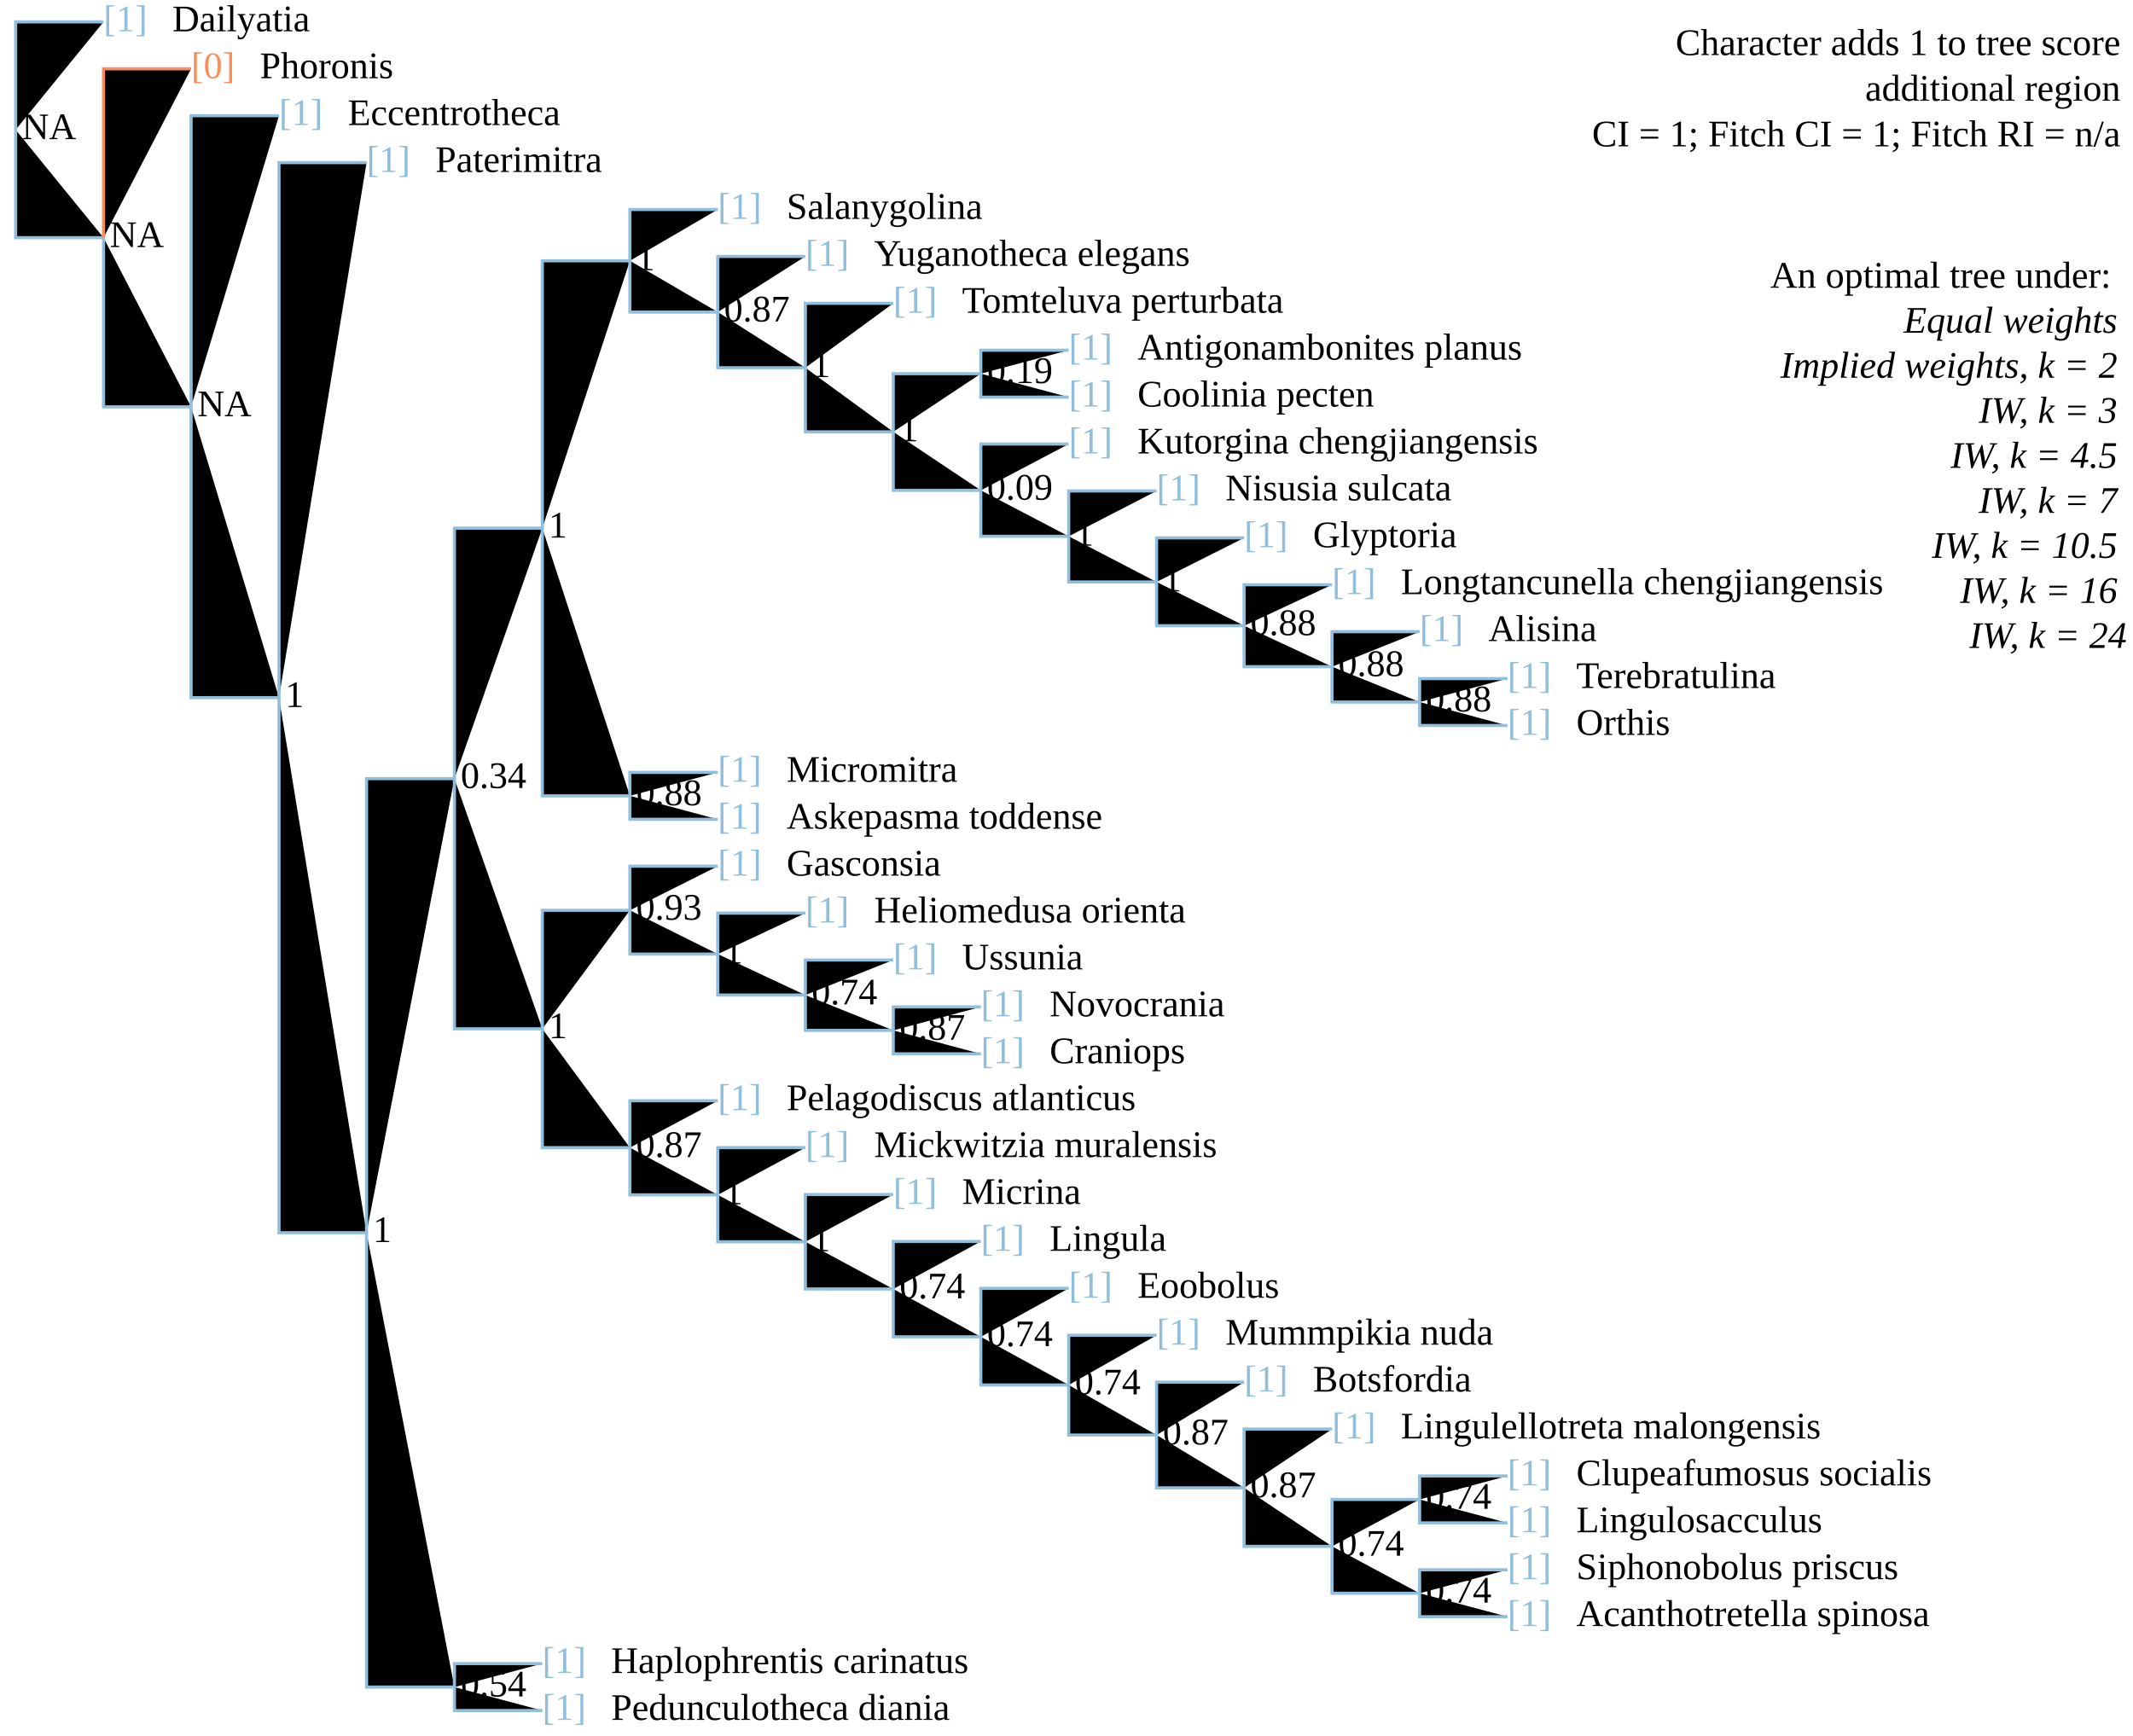
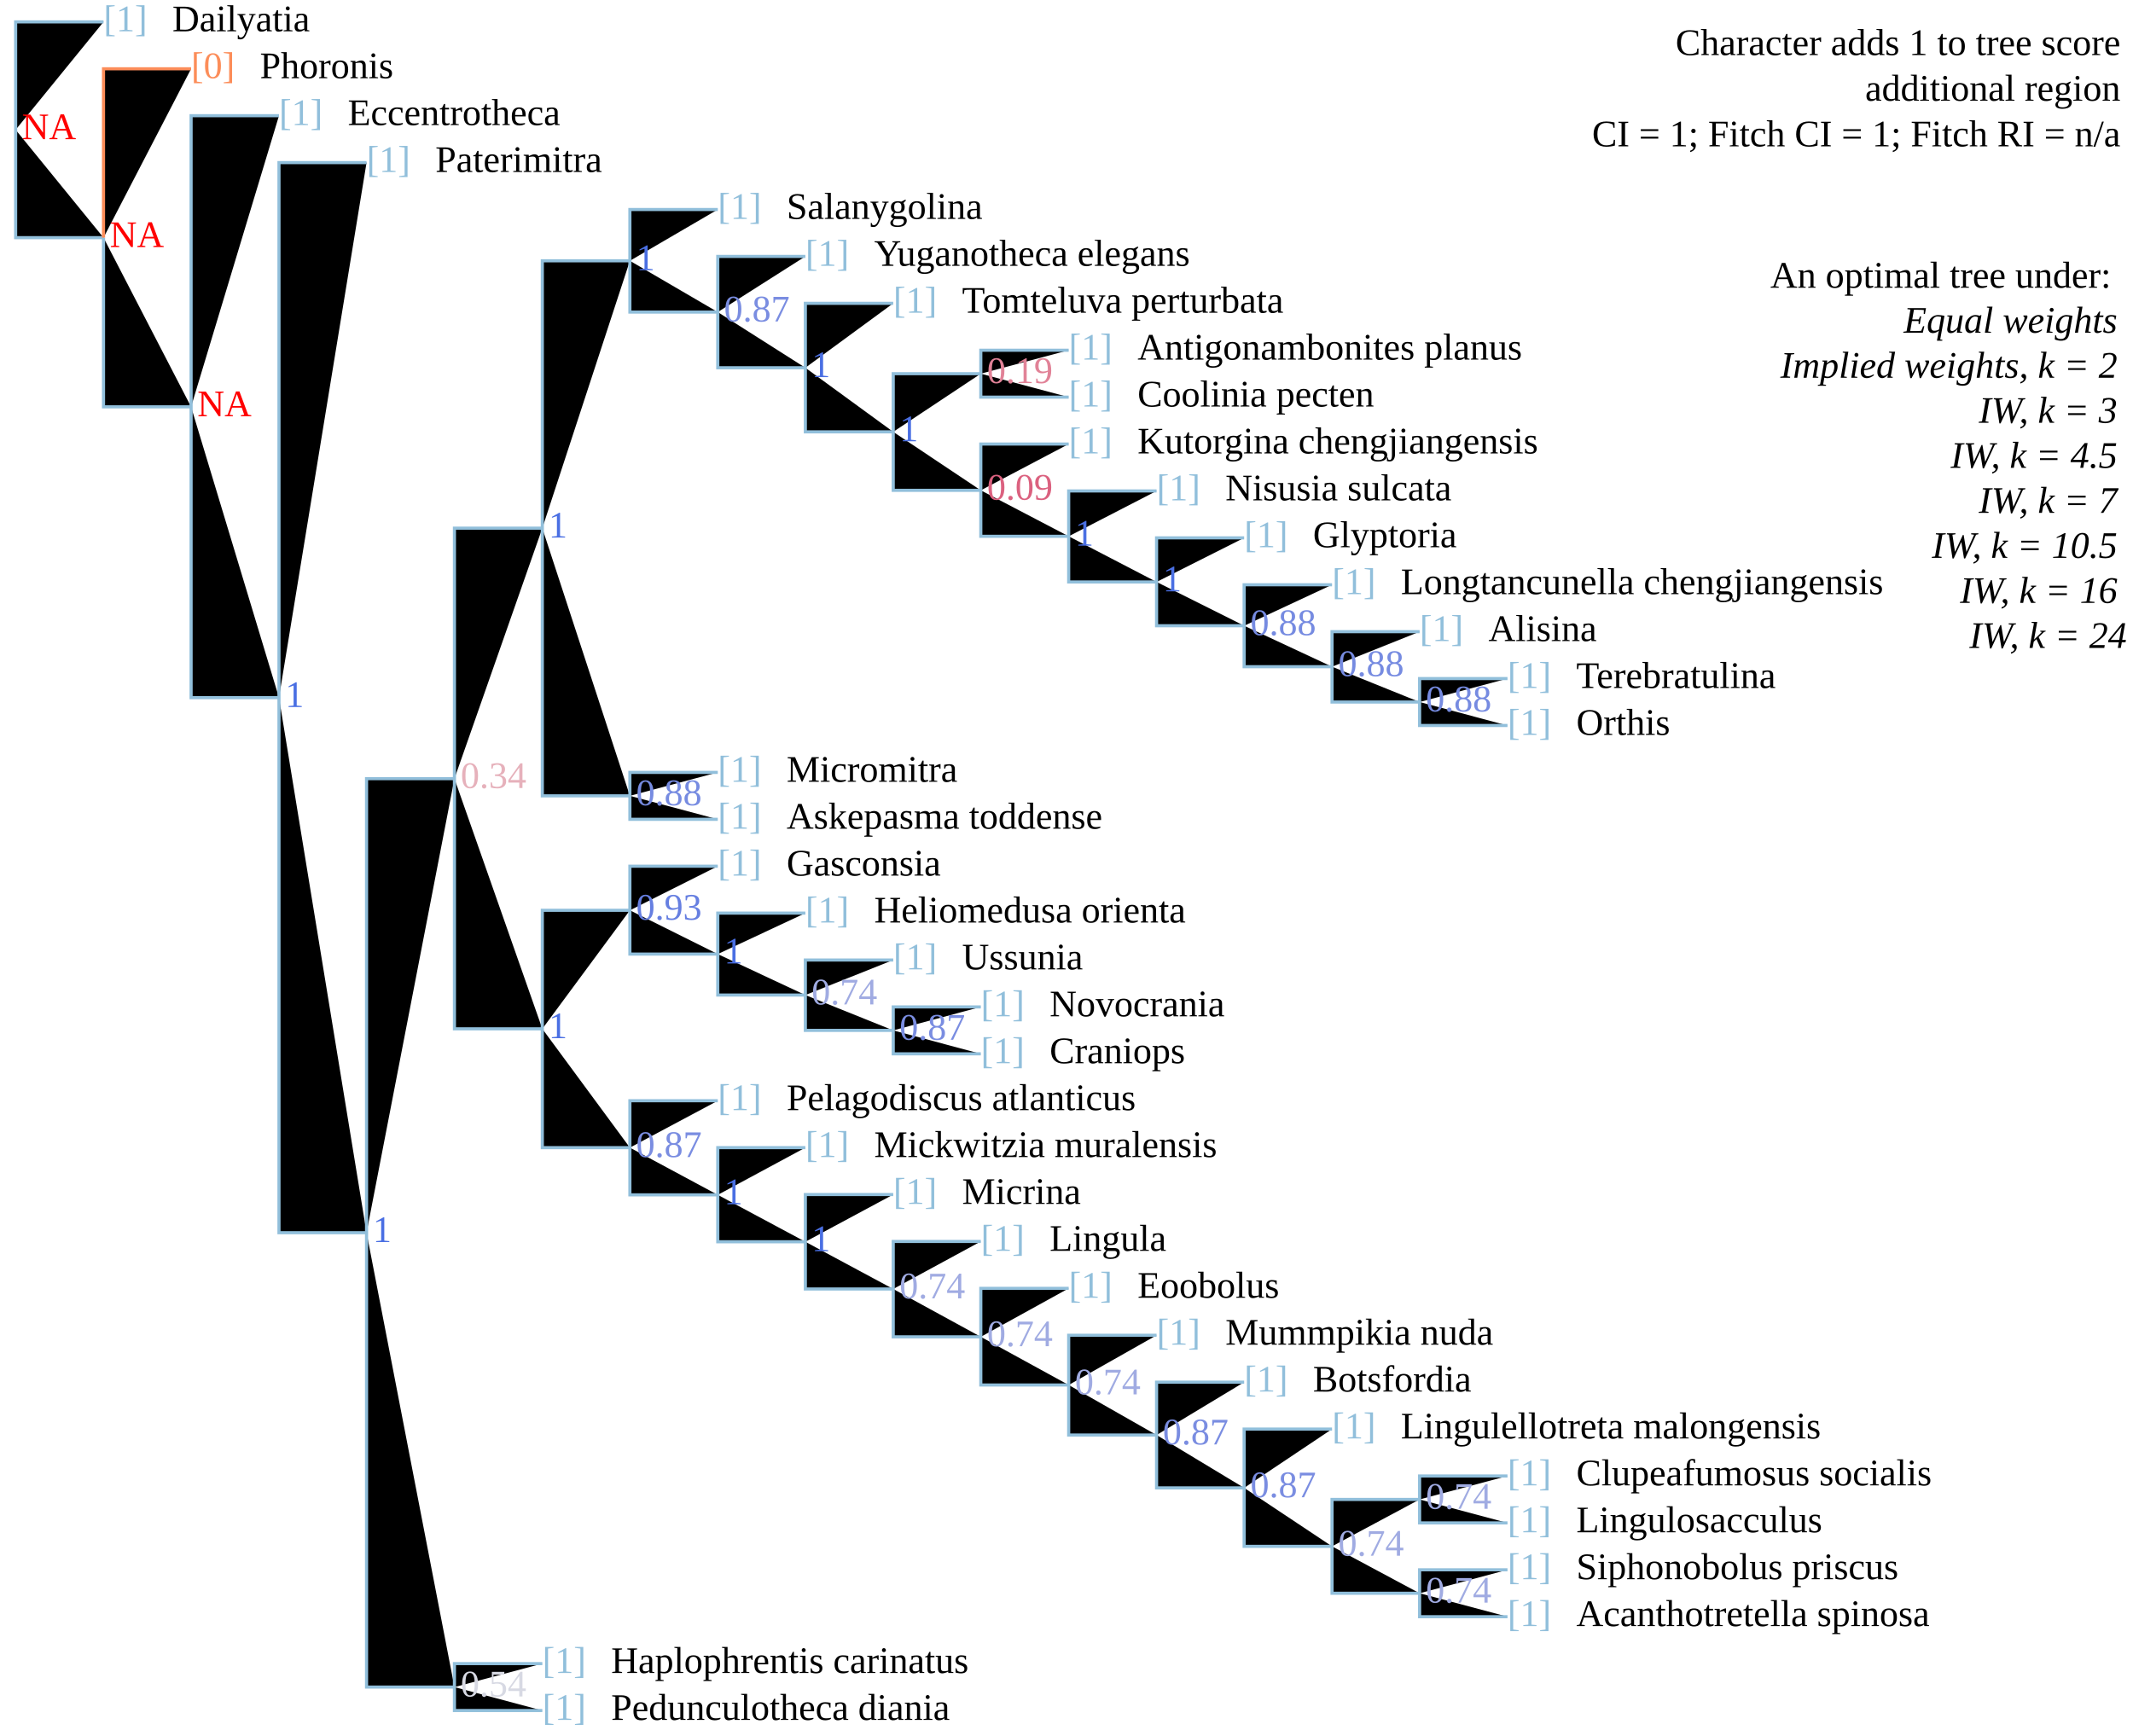
<svg xmlns="http://www.w3.org/2000/svg" version="1.1" width="682" height="555" class="tree" char="1">
  <text x="678" y="17.6" text-anchor="end" class="stepsLabel">Character adds <tspan class="score">1</tspan> to tree score</text>
  <text x="678" y="32.2" text-anchor="end" class="stepsLabel">
    <tspan class="score" /> additional region</text>
  <text x="678" y="46.8" text-anchor="end" class="stepsLabel">CI = 1; Fitch CI = 1; Fitch RI = n/a</text>
  <text x="678" y="76" text-anchor="end" class="stepsLabel">
    <tspan dy="16">An optimal tree under:</tspan>
    <tspan x="680" style="font-style:italic" class="thisAn" dy="1.2em">Equal weights</tspan>
    <tspan x="680" style="font-style:italic" class="notThisAn" dy="1.2em">Implied weights, k = 2</tspan>
    <tspan x="680" style="font-style:italic" class="notThisAn" dy="1.2em">IW, k = 3</tspan>
    <tspan x="680" style="font-style:italic" class="notThisAn" dy="1.2em">IW, k = 4.5</tspan>
    <tspan x="680" style="font-style:italic" class="notThisAn" dy="1.2em">IW, k = 7</tspan>
    <tspan x="680" style="font-style:italic" class="notThisAn" dy="1.2em">IW, k = 10.5</tspan>
    <tspan x="680" style="font-style:italic" class="notThisAn" dy="1.2em">IW, k = 16</tspan>
    <tspan x="680" style="font-style:italic" class="notThisAn" dy="1.2em">IW, k = 24</tspan>
  </text>
  <text x="33.1" y="10" fill="#91bfdb" class="flag">[1]</text>
  <text x="55.1" y="10" class="taxonLabel">Dailyatia</text>
  <text x="89.2" y="40" fill="#91bfdb" class="flag">[1]</text>
  <text x="111.2" y="40" class="taxonLabel">Eccentrotheca</text>
  <text x="61.1" y="25" fill="#fc8d59" class="flag">[0]</text>
  <text x="83.1" y="25" class="taxonLabel">Phoronis</text>
  <text x="117.2" y="55" fill="#91bfdb" class="flag">[1]</text>
  <text x="139.2" y="55" class="taxonLabel">Paterimitra</text>
  <text x="173.4" y="550" fill="#91bfdb" class="flag">[1]</text>
  <text x="195.4" y="550" class="taxonLabel">Pedunculotheca diania</text>
  <text x="173.4" y="535" fill="#91bfdb" class="flag">[1]</text>
  <text x="195.4" y="535" class="taxonLabel">Haplophrentis carinatus</text>
  <text x="229.5" y="280" fill="#91bfdb" class="flag">[1]</text>
  <text x="251.5" y="280" class="taxonLabel">Gasconsia</text>
  <text x="257.5" y="295" fill="#91bfdb" class="flag">[1]</text>
  <text x="279.5" y="295" class="taxonLabel">Heliomedusa orienta</text>
  <text x="285.6" y="310" fill="#91bfdb" class="flag">[1]</text>
  <text x="307.6" y="310" class="taxonLabel">Ussunia</text>
  <text x="313.6" y="340" fill="#91bfdb" class="flag">[1]</text>
  <text x="335.6" y="340" class="taxonLabel">Craniops</text>
  <text x="313.6" y="325" fill="#91bfdb" class="flag">[1]</text>
  <text x="335.6" y="325" class="taxonLabel">Novocrania</text>
  <text x="229.5" y="355" fill="#91bfdb" class="flag">[1]</text>
  <text x="251.5" y="355" class="taxonLabel">Pelagodiscus atlanticus</text>
  <text x="257.5" y="370" fill="#91bfdb" class="flag">[1]</text>
  <text x="279.5" y="370" class="taxonLabel">Mickwitzia muralensis</text>
  <text x="285.6" y="385" fill="#91bfdb" class="flag">[1]</text>
  <text x="307.6" y="385" class="taxonLabel">Micrina</text>
  <text x="313.6" y="400" fill="#91bfdb" class="flag">[1]</text>
  <text x="335.6" y="400" class="taxonLabel">Lingula</text>
  <text x="341.7" y="415" fill="#91bfdb" class="flag">[1]</text>
  <text x="363.7" y="415" class="taxonLabel">Eoobolus</text>
  <text x="369.8" y="430" fill="#91bfdb" class="flag">[1]</text>
  <text x="391.8" y="430" class="taxonLabel">Mummpikia nuda</text>
  <text x="397.8" y="445" fill="#91bfdb" class="flag">[1]</text>
  <text x="419.8" y="445" class="taxonLabel">Botsfordia</text>
  <text x="482" y="490" fill="#91bfdb" class="flag">[1]</text>
  <text x="504" y="490" class="taxonLabel">Lingulosacculus</text>
  <text x="425.9" y="460" fill="#91bfdb" class="flag">[1]</text>
  <text x="447.9" y="460" class="taxonLabel">Lingulellotreta malongensis</text>
  <text x="482" y="475" fill="#91bfdb" class="flag">[1]</text>
  <text x="504" y="475" class="taxonLabel">Clupeafumosus socialis</text>
  <text x="482" y="520" fill="#91bfdb" class="flag">[1]</text>
  <text x="504" y="520" class="taxonLabel">Acanthotretella spinosa</text>
  <text x="482" y="505" fill="#91bfdb" class="flag">[1]</text>
  <text x="504" y="505" class="taxonLabel">Siphonobolus priscus</text>
  <text x="229.5" y="265" fill="#91bfdb" class="flag">[1]</text>
  <text x="251.5" y="265" class="taxonLabel">Askepasma toddense</text>
  <text x="229.5" y="250" fill="#91bfdb" class="flag">[1]</text>
  <text x="251.5" y="250" class="taxonLabel">Micromitra</text>
  <text x="229.5" y="70" fill="#91bfdb" class="flag">[1]</text>
  <text x="251.5" y="70" class="taxonLabel">Salanygolina</text>
  <text x="285.6" y="100" fill="#91bfdb" class="flag">[1]</text>
  <text x="307.6" y="100" class="taxonLabel">Tomteluva perturbata</text>
  <text x="257.5" y="85" fill="#91bfdb" class="flag">[1]</text>
  <text x="279.5" y="85" class="taxonLabel">Yuganotheca elegans</text>
  <text x="341.7" y="145" fill="#91bfdb" class="flag">[1]</text>
  <text x="363.7" y="145" class="taxonLabel">Kutorgina chengjiangensis</text>
  <text x="369.8" y="160" fill="#91bfdb" class="flag">[1]</text>
  <text x="391.8" y="160" class="taxonLabel">Nisusia sulcata</text>
  <text x="397.8" y="175" fill="#91bfdb" class="flag">[1]</text>
  <text x="419.8" y="175" class="taxonLabel">Glyptoria</text>
  <text x="425.9" y="190" fill="#91bfdb" class="flag">[1]</text>
  <text x="447.9" y="190" class="taxonLabel">Longtancunella chengjiangensis</text>
  <text x="453.9" y="205" fill="#91bfdb" class="flag">[1]</text>
  <text x="475.9" y="205" class="taxonLabel">Alisina</text>
  <text x="482" y="235" fill="#91bfdb" class="flag">[1]</text>
  <text x="504" y="235" class="taxonLabel">Orthis</text>
  <text x="482" y="220" fill="#91bfdb" class="flag">[1]</text>
  <text x="504" y="220" class="taxonLabel">Terebratulina</text>
  <text x="341.7" y="130" fill="#91bfdb" class="flag">[1]</text>
  <text x="363.7" y="130" class="taxonLabel">Coolinia pecten</text>
  <text x="341.7" y="115" fill="#91bfdb" class="flag">[1]</text>
  <text x="363.7" y="115" class="taxonLabel">Antigonambonites planus</text>
  <path d="M5,41.5V7H33.1M5,41.5V76H33.1M33.1,76V130.1H61.1M61.1,130.1V37H89.2M61.1,130.1V223.1H89.2M89.2,223.1V52H117.2M89.2,223.1V394.2H117.2M117.2,394.2V249H145.3M145.3,249V168.9H173.4M173.4,168.9V83.4H201.4M201.4,83.4V67H229.5M201.4,83.4V99.8H229.5M229.5,99.8V82H257.5M229.5,99.8V117.6H257.5M257.5,117.6V97H285.6M257.5,117.6V138.1H285.6M285.6,138.1V119.5H313.6M313.6,119.5V112H341.7M313.6,119.5V127H341.7M285.6,138.1V156.8H313.6M313.6,156.8V142H341.7M313.6,156.8V171.5H341.7M341.7,171.5V157H369.8M341.7,171.5V186.1H369.8M369.8,186.1V172H397.8M369.8,186.1V200.1H397.8M397.8,200.1V187H425.9M397.8,200.1V213.2H425.9M425.9,213.2V202H453.9M425.9,213.2V224.5H453.9M453.9,224.5V217H482M453.9,224.5V232H482M173.4,168.9V254.5H201.4M201.4,254.5V247H229.5M201.4,254.5V262H229.5M145.3,249V329H173.4M173.4,329V291.1H201.4M201.4,291.1V277H229.5M201.4,291.1V305.1H229.5M229.5,305.1V292H257.5M229.5,305.1V318.2H257.5M257.5,318.2V307H285.6M257.5,318.2V329.5H285.6M285.6,329.5V322H313.6M285.6,329.5V337H313.6M173.4,329V367H201.4M201.4,367V352H229.5M201.4,367V382.1H229.5M229.5,382.1V367H257.5M229.5,382.1V397.1H257.5M257.5,397.1V382H285.6M257.5,397.1V412.2H285.6M285.6,412.2V397H313.6M285.6,412.2V427.5H313.6M313.6,427.5V412H341.7M313.6,427.5V442.9H341.7M341.7,442.9V427H369.8M341.7,442.9V458.9H369.8M369.8,458.9V442H397.8M369.8,458.9V475.8H397.8M397.8,475.8V457H425.9M397.8,475.8V494.5H425.9M425.9,494.5V479.5H453.9M453.9,479.5V472H482M453.9,479.5V487H482M425.9,494.5V509.5H453.9M453.9,509.5V502H482M453.9,509.5V517H482M117.2,394.2V539.5H145.3M145.3,539.5V532H173.4M145.3,539.5V547H173.4" stroke="#91bfdb" />
  <path d="M33.1,76V22H61.1" stroke="#fc8d59" />
-   <text x="7" y="44.5" class="node">NA</text>
-   <text x="35.1" y="79" class="node">NA</text>
-   <text x="63.1" y="133.1" class="node">NA</text>
-   <text x="91.2" y="226.1" class="node">1</text>
-   <text x="119.2" y="397.2" class="node">1</text>
-   <text x="147.3" y="252" class="node">0.34</text>
-   <text x="175.4" y="171.9" class="node">1</text>
-   <text x="203.4" y="86.4" class="node">1</text>
-   <text x="231.5" y="102.8" class="node">0.87</text>
-   <text x="259.5" y="120.6" class="node">1</text>
-   <text x="287.6" y="141.1" class="node">1</text>
-   <text x="315.6" y="122.5" class="node">0.19</text>
-   <text x="315.6" y="159.8" class="node">0.09</text>
-   <text x="343.7" y="174.5" class="node">1</text>
-   <text x="371.8" y="189.1" class="node">1</text>
-   <text x="399.8" y="203.1" class="node">0.88</text>
-   <text x="427.9" y="216.2" class="node">0.88</text>
-   <text x="455.9" y="227.5" class="node">0.88</text>
-   <text x="203.4" y="257.5" class="node">0.88</text>
-   <text x="175.4" y="332" class="node">1</text>
-   <text x="203.4" y="294.1" class="node">0.93</text>
-   <text x="231.5" y="308.1" class="node">1</text>
-   <text x="259.5" y="321.2" class="node">0.74</text>
-   <text x="287.6" y="332.5" class="node">0.87</text>
-   <text x="203.4" y="370" class="node">0.87</text>
-   <text x="231.5" y="385.1" class="node">1</text>
-   <text x="259.5" y="400.1" class="node">1</text>
-   <text x="287.6" y="415.2" class="node">0.74</text>
-   <text x="315.6" y="430.5" class="node">0.74</text>
-   <text x="343.7" y="445.9" class="node">0.74</text>
-   <text x="371.8" y="461.9" class="node">0.87</text>
-   <text x="399.8" y="478.8" class="node">0.87</text>
-   <text x="427.9" y="497.5" class="node">0.74</text>
-   <text x="455.9" y="482.5" class="node">0.74</text>
-   <text x="455.9" y="512.5" class="node">0.74</text>
-   <text x="147.3" y="542.5" class="node">0.54</text>
+   <text x="7" y="44.5" class="node" fill="red">NA</text>
+   <text x="35.1" y="79" class="node" fill="red">NA</text>
+   <text x="63.1" y="133.1" class="node" fill="red">NA</text>
+   <text x="91.2" y="226.1" class="node" fill="#4A6FE3">1</text>
+   <text x="119.2" y="397.2" class="node" fill="#4A6FE3">1</text>
+   <text x="147.3" y="252" class="node" fill="#E6B1BB">0.34</text>
+   <text x="175.4" y="171.9" class="node" fill="#4A6FE3">1</text>
+   <text x="203.4" y="86.4" class="node" fill="#4A6FE3">1</text>
+   <text x="231.5" y="102.8" class="node" fill="#7A8DE1">0.87</text>
+   <text x="259.5" y="120.6" class="node" fill="#4A6FE3">1</text>
+   <text x="287.6" y="141.1" class="node" fill="#4A6FE3">1</text>
+   <text x="315.6" y="122.5" class="node" fill="#E18297">0.19</text>
+   <text x="315.6" y="159.8" class="node" fill="#DB617F">0.09</text>
+   <text x="343.7" y="174.5" class="node" fill="#4A6FE3">1</text>
+   <text x="371.8" y="189.1" class="node" fill="#4A6FE3">1</text>
+   <text x="399.8" y="203.1" class="node" fill="#768BE1">0.88</text>
+   <text x="427.9" y="216.2" class="node" fill="#768BE1">0.88</text>
+   <text x="455.9" y="227.5" class="node" fill="#768BE1">0.88</text>
+   <text x="203.4" y="257.5" class="node" fill="#768BE1">0.88</text>
+   <text x="175.4" y="332" class="node" fill="#4A6FE3">1</text>
+   <text x="203.4" y="294.1" class="node" fill="#667FE1">0.93</text>
+   <text x="231.5" y="308.1" class="node" fill="#4A6FE3">1</text>
+   <text x="259.5" y="321.2" class="node" fill="#A0ABE2">0.74</text>
+   <text x="287.6" y="332.5" class="node" fill="#7A8DE1">0.87</text>
+   <text x="203.4" y="370" class="node" fill="#7A8DE1">0.87</text>
+   <text x="231.5" y="385.1" class="node" fill="#4A6FE3">1</text>
+   <text x="259.5" y="400.1" class="node" fill="#4A6FE3">1</text>
+   <text x="287.6" y="415.2" class="node" fill="#A0ABE2">0.74</text>
+   <text x="315.6" y="430.5" class="node" fill="#A0ABE2">0.74</text>
+   <text x="343.7" y="445.9" class="node" fill="#A0ABE2">0.74</text>
+   <text x="371.8" y="461.9" class="node" fill="#7A8DE1">0.87</text>
+   <text x="399.8" y="478.8" class="node" fill="#7A8DE1">0.87</text>
+   <text x="427.9" y="497.5" class="node" fill="#A0ABE2">0.74</text>
+   <text x="455.9" y="482.5" class="node" fill="#A0ABE2">0.74</text>
+   <text x="455.9" y="512.5" class="node" fill="#A0ABE2">0.74</text>
+   <text x="147.3" y="542.5" class="node" fill="#D7D9E3">0.54</text>
</svg>
